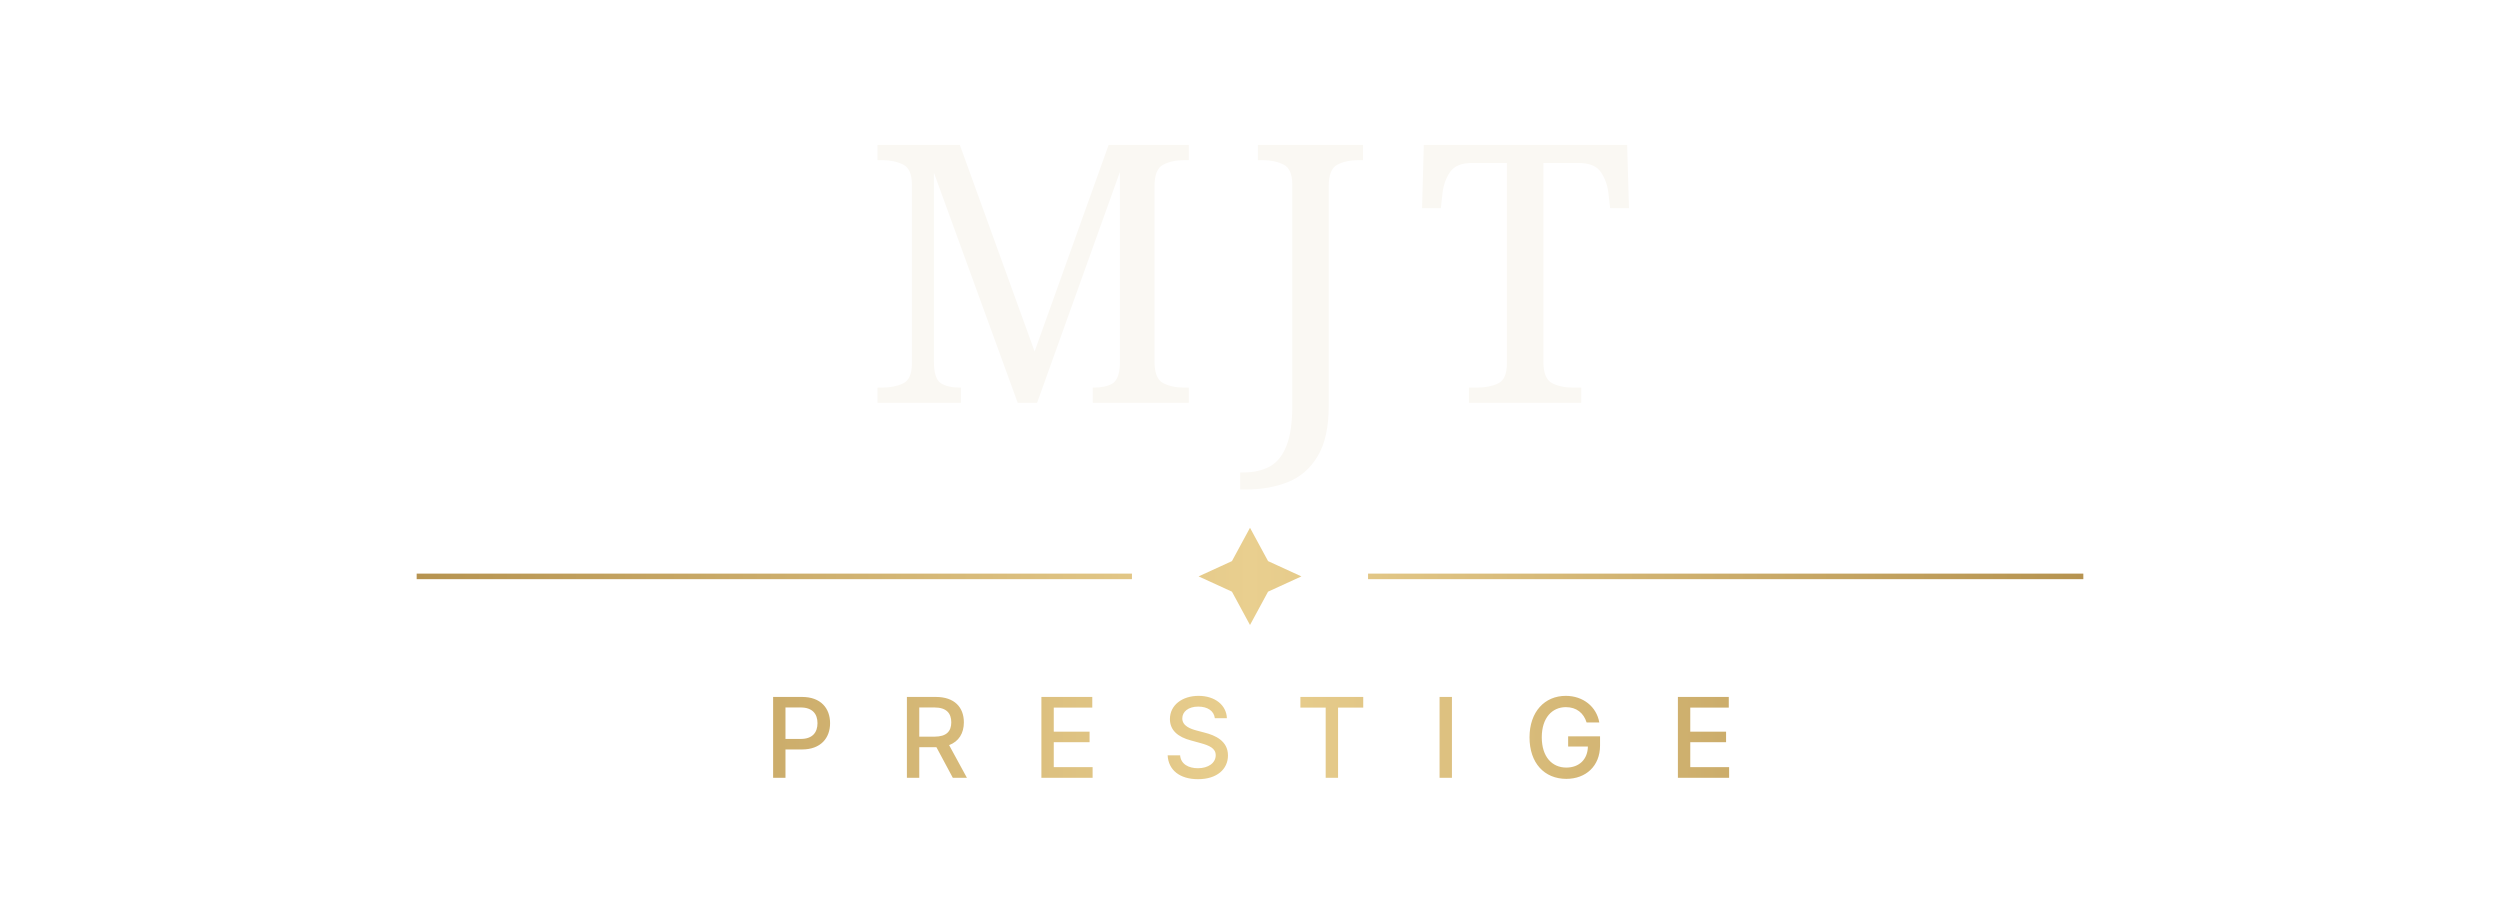
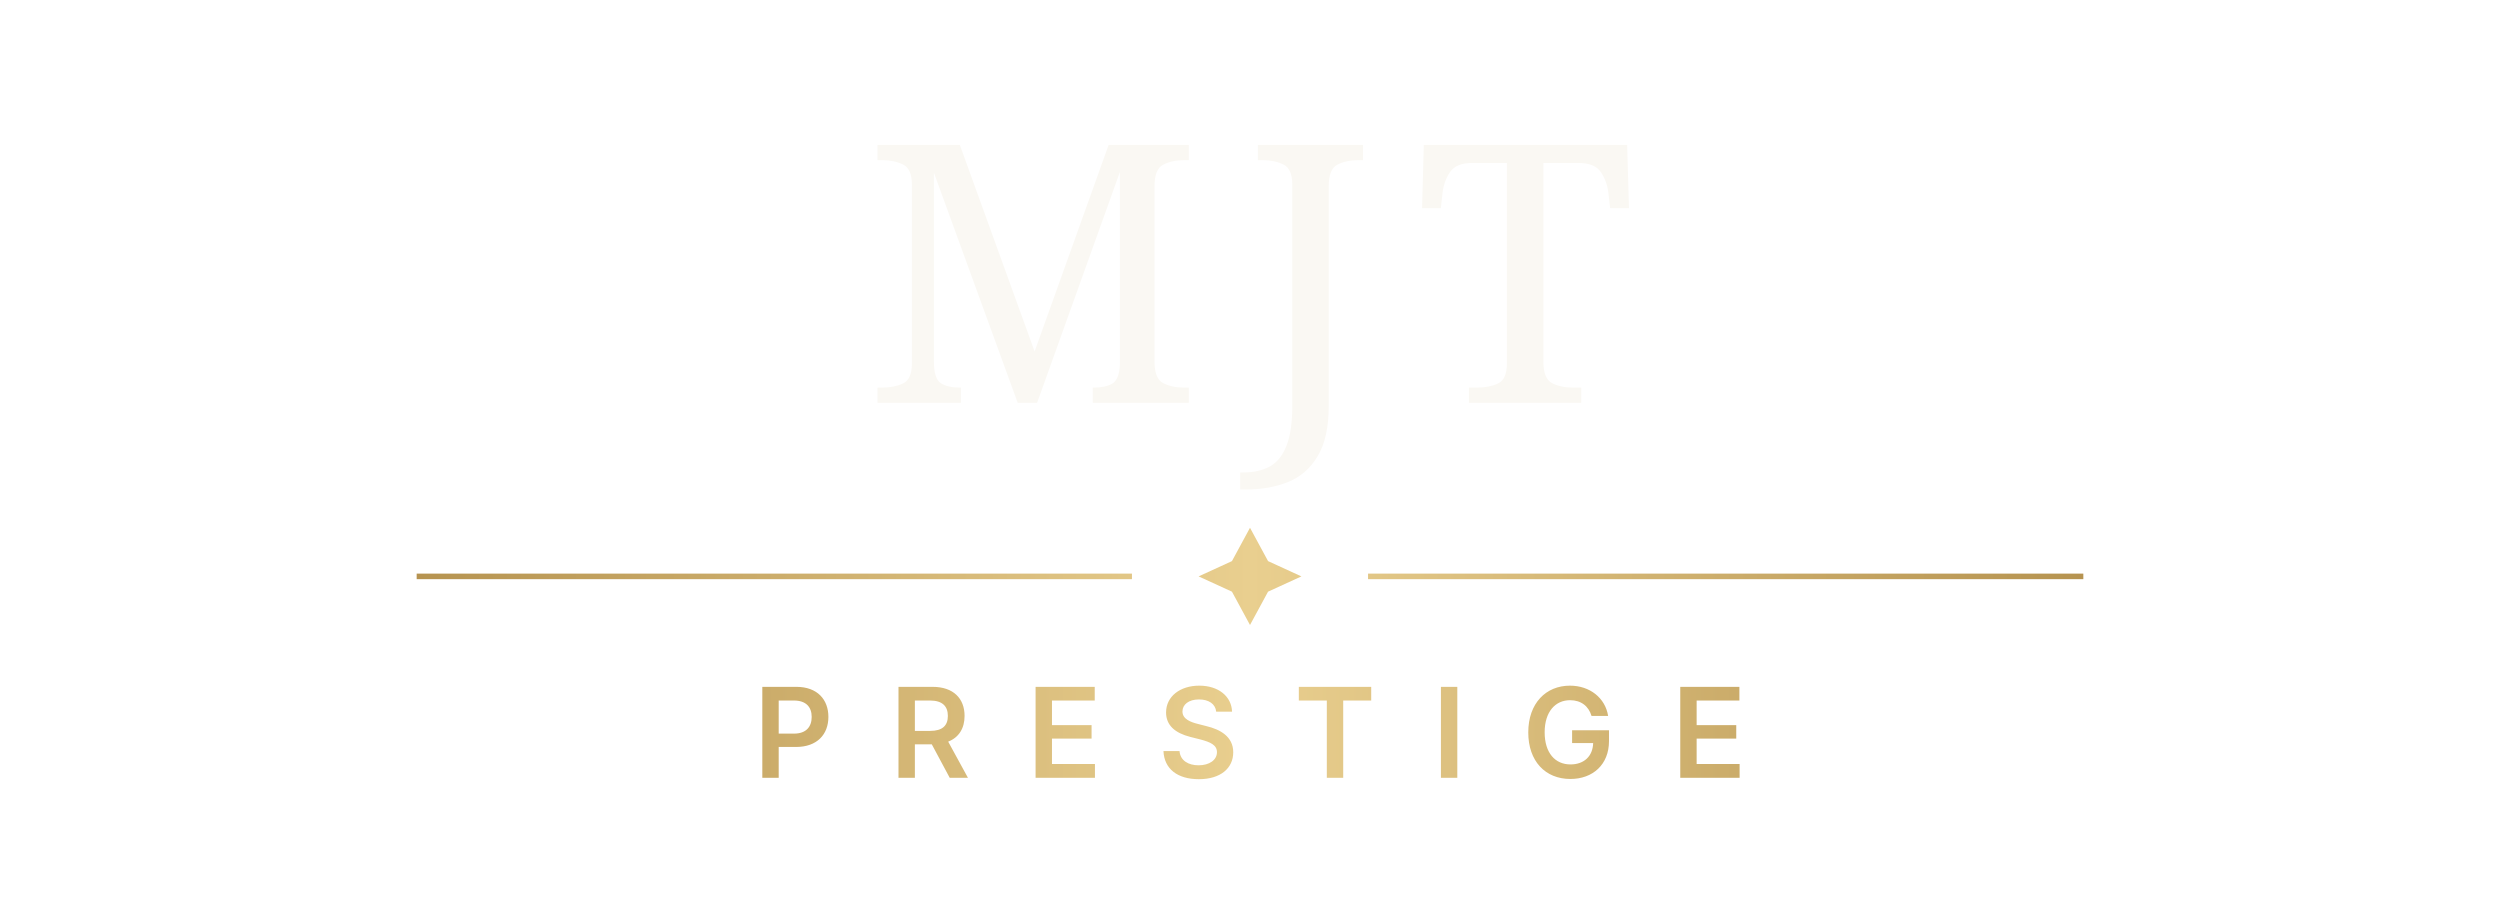
<svg xmlns="http://www.w3.org/2000/svg" viewBox="0 0 360 130" fill="none">
  <defs>
    <linearGradient id="gold" x1="0" y1="0" x2="360" y2="0" gradientUnits="userSpaceOnUse">
      <stop offset="0%" stop-color="#9c7530" />
      <stop offset="50%" stop-color="#e9cf8f" />
      <stop offset="100%" stop-color="#9c7530" />
    </linearGradient>
  </defs>
  <text x="180" y="58" text-anchor="middle" font-family="'Fraunces','Playfair Display',Georgia,serif" font-size="52" font-weight="500" fill="#faf8f3" letter-spacing="6">MJT</text>
  <path d="M180 76 L182.6 80.8 L187.4 83 L182.6 85.2 L180 90 L177.4 85.2 L172.6 83 L177.4 80.8 Z" fill="url(#gold)" />
  <line x1="60" y1="83" x2="163" y2="83" stroke="url(#gold)" stroke-width="0.8" />
  <line x1="197" y1="83" x2="300" y2="83" stroke="url(#gold)" stroke-width="0.8" />
-   <text x="180" y="112" text-anchor="middle" font-family="'Inter','Plus Jakarta Sans',sans-serif" font-size="16" font-weight="500" letter-spacing="9" fill="url(#gold)">PRESTIGE</text>
+   <text x="180" y="112" text-anchor="middle" font-family="'Inter','Plus Jakarta Sans',sans-serif" font-size="18" font-weight="600" letter-spacing="8" fill="url(#gold)">PRESTIGE</text>
</svg>
